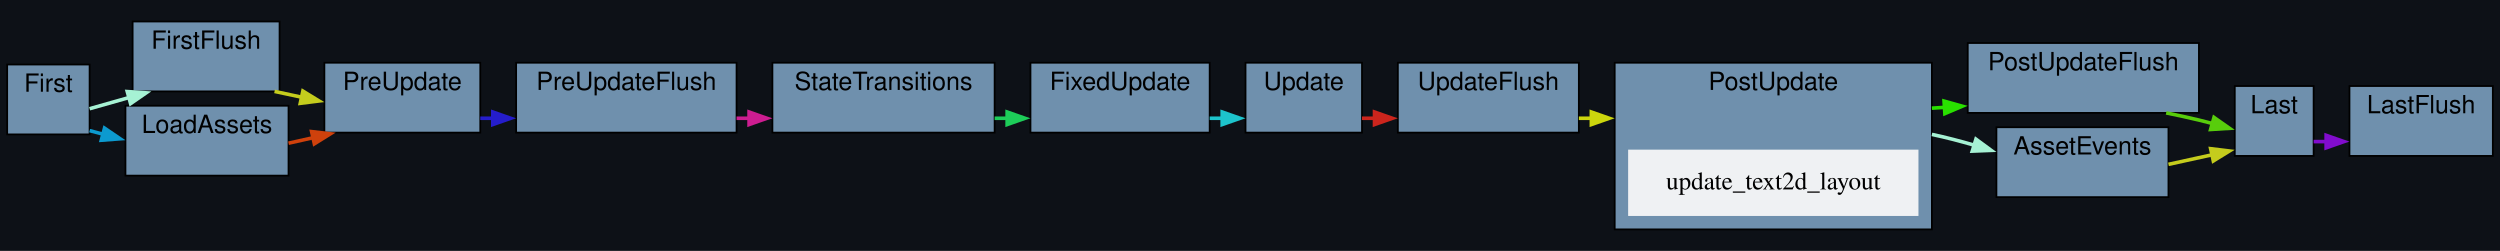
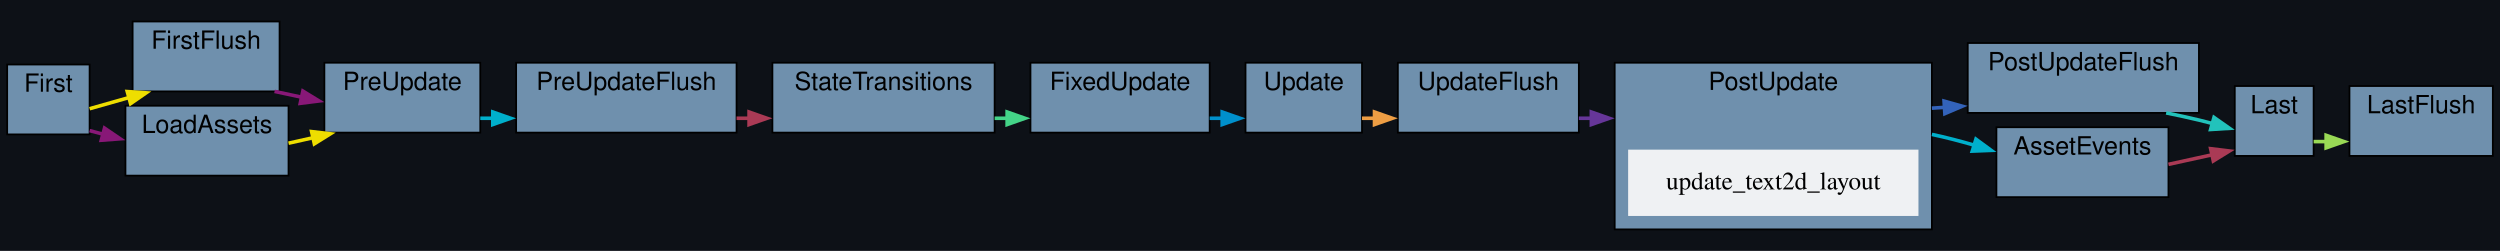
<svg xmlns="http://www.w3.org/2000/svg" xmlns:xlink="http://www.w3.org/1999/xlink" width="1395pt" height="140pt" viewBox="0.00 0.00 1395.00 140.00">
  <g id="graph0" class="graph" transform="scale(1 1) rotate(0) translate(4 136)">
    <polygon fill="#0d1117" stroke="none" points="-4,4 -4,-136 1391,-136 1391,4 -4,4" />
    <g id="clust1" class="cluster">
      <g id="a_clust1">
        <a xlink:title="Update">
          <polygon fill="#6f90ad" stroke="black" points="691,-62 691,-101 756,-101 756,-62 691,-62" />
          <text text-anchor="middle" x="723.5" y="-85.8" font-family="Helvetica,sans-Serif" font-size="14.00">Update</text>
        </a>
      </g>
    </g>
    <g id="clust2" class="cluster">
      <g id="a_clust2">
        <a xlink:title="FirstFlush">
          <polygon fill="#6f90ad" stroke="black" points="70,-85 70,-124 152,-124 152,-85 70,-85" />
          <text text-anchor="middle" x="111" y="-108.8" font-family="Helvetica,sans-Serif" font-size="14.00">FirstFlush</text>
        </a>
      </g>
    </g>
    <g id="clust3" class="cluster">
      <g id="a_clust3">
        <a xlink:title="PreUpdateFlush">
          <polygon fill="#6f90ad" stroke="black" points="284,-62 284,-101 407,-101 407,-62 284,-62" />
          <text text-anchor="middle" x="345.5" y="-85.8" font-family="Helvetica,sans-Serif" font-size="14.00">PreUpdateFlush</text>
        </a>
      </g>
    </g>
    <g id="clust4" class="cluster">
      <g id="a_clust4">
        <a xlink:title="UpdateFlush">
          <polygon fill="#6f90ad" stroke="black" points="776,-62 776,-101 877,-101 877,-62 776,-62" />
          <text text-anchor="middle" x="826.5" y="-85.8" font-family="Helvetica,sans-Serif" font-size="14.00">UpdateFlush</text>
        </a>
      </g>
    </g>
    <g id="clust5" class="cluster">
      <g id="a_clust5">
        <a xlink:title="PostUpdateFlush">
          <polygon fill="#6f90ad" stroke="black" points="1094,-73 1094,-112 1223,-112 1223,-73 1094,-73" />
          <text text-anchor="middle" x="1158.5" y="-96.8" font-family="Helvetica,sans-Serif" font-size="14.00">PostUpdateFlush</text>
        </a>
      </g>
    </g>
    <g id="clust6" class="cluster">
      <g id="a_clust6">
        <a xlink:title="LastFlush">
          <polygon fill="#6f90ad" stroke="black" points="1307,-49 1307,-88 1387,-88 1387,-49 1307,-49" />
          <text text-anchor="middle" x="1347" y="-72.8" font-family="Helvetica,sans-Serif" font-size="14.00">LastFlush</text>
        </a>
      </g>
    </g>
    <g id="clust7" class="cluster">
      <g id="a_clust7">
        <a xlink:title="First">
          <polygon fill="#6f90ad" stroke="black" points="0,-61 0,-100 46,-100 46,-61 0,-61" />
          <text text-anchor="middle" x="23" y="-84.8" font-family="Helvetica,sans-Serif" font-size="14.00">First</text>
        </a>
      </g>
    </g>
    <g id="clust8" class="cluster">
      <g id="a_clust8">
        <a xlink:title="PreUpdate">
          <polygon fill="#6f90ad" stroke="black" points="177,-62 177,-101 264,-101 264,-62 177,-62" />
          <text text-anchor="middle" x="220.5" y="-85.8" font-family="Helvetica,sans-Serif" font-size="14.00">PreUpdate</text>
        </a>
      </g>
    </g>
    <g id="clust9" class="cluster">
      <g id="a_clust9">
        <a xlink:title="StateTransitions">
          <polygon fill="#6f90ad" stroke="black" points="427,-62 427,-101 551,-101 551,-62 427,-62" />
          <text text-anchor="middle" x="489" y="-85.8" font-family="Helvetica,sans-Serif" font-size="14.00">StateTransitions</text>
        </a>
      </g>
    </g>
    <g id="clust10" class="cluster">
      <g id="a_clust10">
        <a xlink:title="FixedUpdate">
          <polygon fill="#6f90ad" stroke="black" points="571,-62 571,-101 671,-101 671,-62 571,-62" />
          <text text-anchor="middle" x="621" y="-85.8" font-family="Helvetica,sans-Serif" font-size="14.00">FixedUpdate</text>
        </a>
      </g>
    </g>
    <g id="clust11" class="cluster">
      <g id="a_clust11">
        <a xlink:title="PostUpdate">
          <polygon fill="#6f90ad" stroke="black" points="897,-8 897,-101 1074,-101 1074,-8 897,-8" />
          <text text-anchor="middle" x="985.5" y="-85.8" font-family="Helvetica,sans-Serif" font-size="14.00">PostUpdate</text>
        </a>
      </g>
    </g>
    <g id="clust12" class="cluster">
      <g id="a_clust12">
        <a xlink:title="Last">
          <polygon fill="#6f90ad" stroke="black" points="1243,-49 1243,-88 1287,-88 1287,-49 1243,-49" />
          <text text-anchor="middle" x="1265" y="-72.8" font-family="Helvetica,sans-Serif" font-size="14.00">Last</text>
        </a>
      </g>
    </g>
    <g id="clust13" class="cluster">
      <g id="a_clust13">
        <a xlink:title="LoadAssets">
          <polygon fill="#6f90ad" stroke="black" points="66,-38 66,-77 157,-77 157,-38 66,-38" />
          <text text-anchor="middle" x="111.5" y="-61.8" font-family="Helvetica,sans-Serif" font-size="14.00">LoadAssets</text>
        </a>
      </g>
    </g>
    <g id="clust14" class="cluster">
      <g id="a_clust14">
        <a xlink:title="AssetEvents">
          <polygon fill="#6f90ad" stroke="black" points="1110,-26 1110,-65 1206,-65 1206,-26 1110,-26" />
          <text text-anchor="middle" x="1158" y="-49.8" font-family="Helvetica,sans-Serif" font-size="14.00">AssetEvents</text>
        </a>
      </g>
    </g>
    <g id="edge7" class="edge">
      <g id="a_edge7">
        <a xlink:title="Update → UpdateFlush">
-           <path fill="none" stroke="#cc251d" stroke-width="2" d="M756,-70C758.35,-70 760.77,-70 763.22,-70" />
-           <polygon fill="#cc251d" stroke="#cc251d" stroke-width="2" points="762.97,-73.5 772.97,-70 762.97,-66.5 762.97,-73.5" />
+           <path fill="none" stroke="#ee9e44" stroke-width="2" d="M756,-70C758.35,-70 760.77,-70 763.22,-70" />
+           <polygon fill="#ee9e44" stroke="#ee9e44" stroke-width="2" points="762.97,-73.5 772.97,-70 762.97,-66.5 762.97,-73.5" />
        </a>
      </g>
    </g>
    <g id="edge2" class="edge">
      <g id="a_edge2">
        <a xlink:title="FirstFlush → PreUpdate">
-           <path fill="none" stroke="#c4cc1d" stroke-width="2" d="M149.2,-85C154.17,-83.94 159.34,-82.82 164.52,-81.71" />
-           <polygon fill="#c4cc1d" stroke="#c4cc1d" stroke-width="2" points="165,-85.19 174.04,-79.66 163.53,-78.34 165,-85.19" />
+           <path fill="none" stroke="#881877" stroke-width="2" d="M149.2,-85C154.17,-83.94 159.34,-82.82 164.52,-81.71" />
+           <polygon fill="#881877" stroke="#881877" stroke-width="2" points="165,-85.19 174.04,-79.66 163.53,-78.34 165,-85.19" />
        </a>
      </g>
    </g>
    <g id="edge4" class="edge">
      <g id="a_edge4">
        <a xlink:title="PreUpdateFlush → StateTransitions">
-           <path fill="none" stroke="#cd1d91" stroke-width="2" d="M407,-70C409.39,-70 411.8,-70 414.21,-70" />
-           <polygon fill="#cd1d91" stroke="#cd1d91" stroke-width="2" points="413.98,-73.5 423.98,-70 413.98,-66.5 413.98,-73.5" />
+           <path fill="none" stroke="#aa3a55" stroke-width="2" d="M407,-70C409.39,-70 411.8,-70 414.21,-70" />
+           <polygon fill="#aa3a55" stroke="#aa3a55" stroke-width="2" points="413.98,-73.5 423.98,-70 413.98,-66.5 413.98,-73.5" />
        </a>
      </g>
    </g>
    <g id="edge8" class="edge">
      <g id="a_edge8">
        <a xlink:title="UpdateFlush → PostUpdate">
-           <path fill="none" stroke="#ccd60d" stroke-width="2" d="M877,-70C879.31,-70 881.65,-70 884.03,-70" />
-           <polygon fill="#ccd60d" stroke="#ccd60d" stroke-width="2" points="883.97,-73.5 893.97,-70 883.97,-66.5 883.97,-73.5" />
+           <path fill="none" stroke="#663699" stroke-width="2" d="M877,-70C879.31,-70 881.65,-70 884.03,-70" />
+           <polygon fill="#663699" stroke="#663699" stroke-width="2" points="883.97,-73.5 893.97,-70 883.97,-66.5 883.97,-73.5" />
        </a>
      </g>
    </g>
    <g id="edge10" class="edge">
      <g id="a_edge10">
        <a xlink:title="PostUpdateFlush → Last">
-           <path fill="none" stroke="#58cd0c" stroke-width="2" d="M1204.71,-73C1210.88,-71.76 1217.11,-70.41 1223,-69 1225.46,-68.41 1227.99,-67.77 1230.52,-67.09" />
-           <polygon fill="#58cd0c" stroke="#58cd0c" stroke-width="2" points="1231.41,-70.48 1240.09,-64.4 1229.51,-63.74 1231.41,-70.48" />
+           <path fill="none" stroke="#22c2bb" stroke-width="2" d="M1204.71,-73C1210.88,-71.76 1217.11,-70.41 1223,-69 1225.46,-68.41 1227.99,-67.77 1230.52,-67.09" />
+           <polygon fill="#22c2bb" stroke="#22c2bb" stroke-width="2" points="1231.41,-70.48 1240.09,-64.4 1229.51,-63.74 1231.41,-70.48" />
        </a>
      </g>
    </g>
    <g id="edge1" class="edge">
      <g id="a_edge1">
        <a xlink:title="First → FirstFlush">
-           <path fill="none" stroke="#a6f2d4" stroke-width="2" d="M46,-75.34C52.44,-77.18 59.5,-79.18 66,-81 66.73,-81.2 67.47,-81.41 68.21,-81.62" />
-           <polygon fill="#a6f2d4" stroke="#a6f2d4" stroke-width="2" points="67,-84.91 77.57,-84.2 68.86,-78.17 67,-84.91" />
+           <path fill="none" stroke="#eede00" stroke-width="2" d="M46,-75.34C52.44,-77.18 59.5,-79.18 66,-81 66.73,-81.2 67.47,-81.41 68.21,-81.62" />
+           <polygon fill="#eede00" stroke="#eede00" stroke-width="2" points="67,-84.91 77.57,-84.2 68.86,-78.17 67,-84.91" />
        </a>
      </g>
    </g>
    <g id="edge13" class="edge">
      <g id="a_edge13">
        <a xlink:title="First → LoadAssets">
-           <path fill="none" stroke="#0c9acf" stroke-width="2" d="M46,-63.12C48.46,-62.46 51.05,-61.77 53.71,-61.05" />
-           <polygon fill="#0c9acf" stroke="#0c9acf" stroke-width="2" points="54.32,-64.51 63.08,-58.55 52.51,-57.75 54.32,-64.51" />
+           <path fill="none" stroke="#881877" stroke-width="2" d="M46,-63.12C48.46,-62.46 51.05,-61.77 53.71,-61.05" />
+           <polygon fill="#881877" stroke="#881877" stroke-width="2" points="54.32,-64.51 63.08,-58.55 52.51,-57.75 54.32,-64.51" />
        </a>
      </g>
    </g>
    <g id="edge3" class="edge">
      <g id="a_edge3">
        <a xlink:title="PreUpdate → PreUpdateFlush">
-           <path fill="none" stroke="#251dcc" stroke-width="2" d="M264,-70C266.39,-70 268.82,-70 271.28,-70" />
-           <polygon fill="#251dcc" stroke="#251dcc" stroke-width="2" points="270.98,-73.5 280.98,-70 270.98,-66.5 270.98,-73.5" />
+           <path fill="none" stroke="#00b0cc" stroke-width="2" d="M264,-70C266.39,-70 268.82,-70 271.28,-70" />
+           <polygon fill="#00b0cc" stroke="#00b0cc" stroke-width="2" points="270.98,-73.5 280.98,-70 270.98,-66.5 270.98,-73.5" />
        </a>
      </g>
    </g>
    <g id="edge5" class="edge">
      <g id="a_edge5">
        <a xlink:title="StateTransitions → FixedUpdate">
-           <path fill="none" stroke="#1dcd59" stroke-width="2" d="M551,-70C553.39,-70 555.79,-70 558.19,-70" />
-           <polygon fill="#1dcd59" stroke="#1dcd59" stroke-width="2" points="557.98,-73.5 567.98,-70 557.98,-66.5 557.98,-73.5" />
+           <path fill="none" stroke="#44d488" stroke-width="2" d="M551,-70C553.39,-70 555.79,-70 558.19,-70" />
+           <polygon fill="#44d488" stroke="#44d488" stroke-width="2" points="557.98,-73.5 567.98,-70 557.98,-66.5 557.98,-73.5" />
        </a>
      </g>
    </g>
    <g id="edge6" class="edge">
      <g id="a_edge6">
        <a xlink:title="FixedUpdate → Update">
-           <path fill="none" stroke="#1dc4cc" stroke-width="2" d="M671,-70C673.37,-70 675.75,-70 678.11,-70" />
-           <polygon fill="#1dc4cc" stroke="#1dc4cc" stroke-width="2" points="677.98,-73.5 687.98,-70 677.98,-66.5 677.98,-73.5" />
+           <path fill="none" stroke="#0090cc" stroke-width="2" d="M671,-70C673.37,-70 675.75,-70 678.11,-70" />
+           <polygon fill="#0090cc" stroke="#0090cc" stroke-width="2" points="677.98,-73.5 687.98,-70 677.98,-66.5 677.98,-73.5" />
        </a>
      </g>
    </g>
    <g id="edge9" class="edge">
      <g id="a_edge9">
        <a xlink:title="PostUpdate → PostUpdateFlush">
-           <path fill="none" stroke="#29e000" stroke-width="2" d="M1074,-75.65C1076.36,-75.8 1078.72,-75.95 1081.07,-76.1" />
-           <polygon fill="#29e000" stroke="#29e000" stroke-width="2" points="1080.78,-79.59 1090.98,-76.74 1081.23,-72.6 1080.78,-79.59" />
+           <path fill="none" stroke="#3363bb" stroke-width="2" d="M1074,-75.65C1076.36,-75.8 1078.72,-75.95 1081.07,-76.1" />
+           <polygon fill="#3363bb" stroke="#3363bb" stroke-width="2" points="1080.78,-79.59 1090.98,-76.74 1081.23,-72.6 1080.78,-79.59" />
        </a>
      </g>
    </g>
    <g id="edge14" class="edge">
      <g id="a_edge14">
        <a xlink:title="PostUpdate → AssetEvents">
-           <path fill="none" stroke="#a6f2d4" stroke-width="2" d="M1074,-61C1081.77,-59.36 1089.84,-57.25 1097.75,-54.95" />
-           <polygon fill="#a6f2d4" stroke="#a6f2d4" stroke-width="2" points="1098.57,-58.36 1107.11,-52.09 1096.52,-51.67 1098.57,-58.36" />
+           <path fill="none" stroke="#00b0cc" stroke-width="2" d="M1074,-61C1081.77,-59.36 1089.84,-57.25 1097.75,-54.95" />
+           <polygon fill="#00b0cc" stroke="#00b0cc" stroke-width="2" points="1098.57,-58.36 1107.11,-52.09 1096.52,-51.67 1098.57,-58.36" />
        </a>
      </g>
    </g>
    <g id="node12" class="node">
      <g id="a_node12">
        <a xlink:title="bevy_text::text2d::update_text2d_layout">
          <polygon fill="#eff1f3" stroke="#eff1f3" points="1066,-52 905,-52 905,-16 1066,-16 1066,-52" />
          <text text-anchor="middle" x="985.5" y="-30.3" font-family="Times,serif" font-size="14.00">update_text2d_layout</text>
        </a>
      </g>
    </g>
    <g id="edge11" class="edge">
      <g id="a_edge11">
        <a xlink:title="Last → LastFlush">
-           <path fill="none" stroke="#810ccd" stroke-width="2" d="M1287,-57C1289.31,-57 1291.74,-57 1294.23,-57" />
-           <polygon fill="#810ccd" stroke="#810ccd" stroke-width="2" points="1293.98,-60.5 1303.98,-57 1293.98,-53.5 1293.98,-60.5" />
+           <path fill="none" stroke="#99d955" stroke-width="2" d="M1287,-57C1289.31,-57 1291.74,-57 1294.23,-57" />
+           <polygon fill="#99d955" stroke="#99d955" stroke-width="2" points="1293.98,-60.5 1303.98,-57 1293.98,-53.5 1293.98,-60.5" />
        </a>
      </g>
    </g>
    <g id="edge12" class="edge">
      <g id="a_edge12">
        <a xlink:title="LoadAssets → PreUpdate">
-           <path fill="none" stroke="#cf410c" stroke-width="2" d="M157,-56.09C161.6,-57.12 166.28,-58.18 170.91,-59.21" />
-           <polygon fill="#cf410c" stroke="#cf410c" stroke-width="2" points="169.87,-62.57 180.39,-61.34 171.4,-55.74 169.87,-62.57" />
+           <path fill="none" stroke="#eede00" stroke-width="2" d="M157,-56.09C161.6,-57.12 166.28,-58.18 170.91,-59.21" />
+           <polygon fill="#eede00" stroke="#eede00" stroke-width="2" points="169.87,-62.57 180.39,-61.34 171.4,-55.74 169.87,-62.57" />
        </a>
      </g>
    </g>
    <g id="edge15" class="edge">
      <g id="a_edge15">
        <a xlink:title="AssetEvents → Last">
-           <path fill="none" stroke="#c4cc1d" stroke-width="2" d="M1206,-44.29C1214.25,-46.1 1222.69,-47.95 1230.48,-49.66" />
-           <polygon fill="#c4cc1d" stroke="#c4cc1d" stroke-width="2" points="1229.53,-53.03 1240.04,-51.75 1231.02,-46.19 1229.53,-53.03" />
+           <path fill="none" stroke="#aa3a55" stroke-width="2" d="M1206,-44.29C1214.25,-46.1 1222.69,-47.95 1230.48,-49.66" />
+           <polygon fill="#aa3a55" stroke="#aa3a55" stroke-width="2" points="1229.53,-53.03 1240.04,-51.75 1231.02,-46.19 1229.53,-53.03" />
        </a>
      </g>
    </g>
  </g>
</svg>
